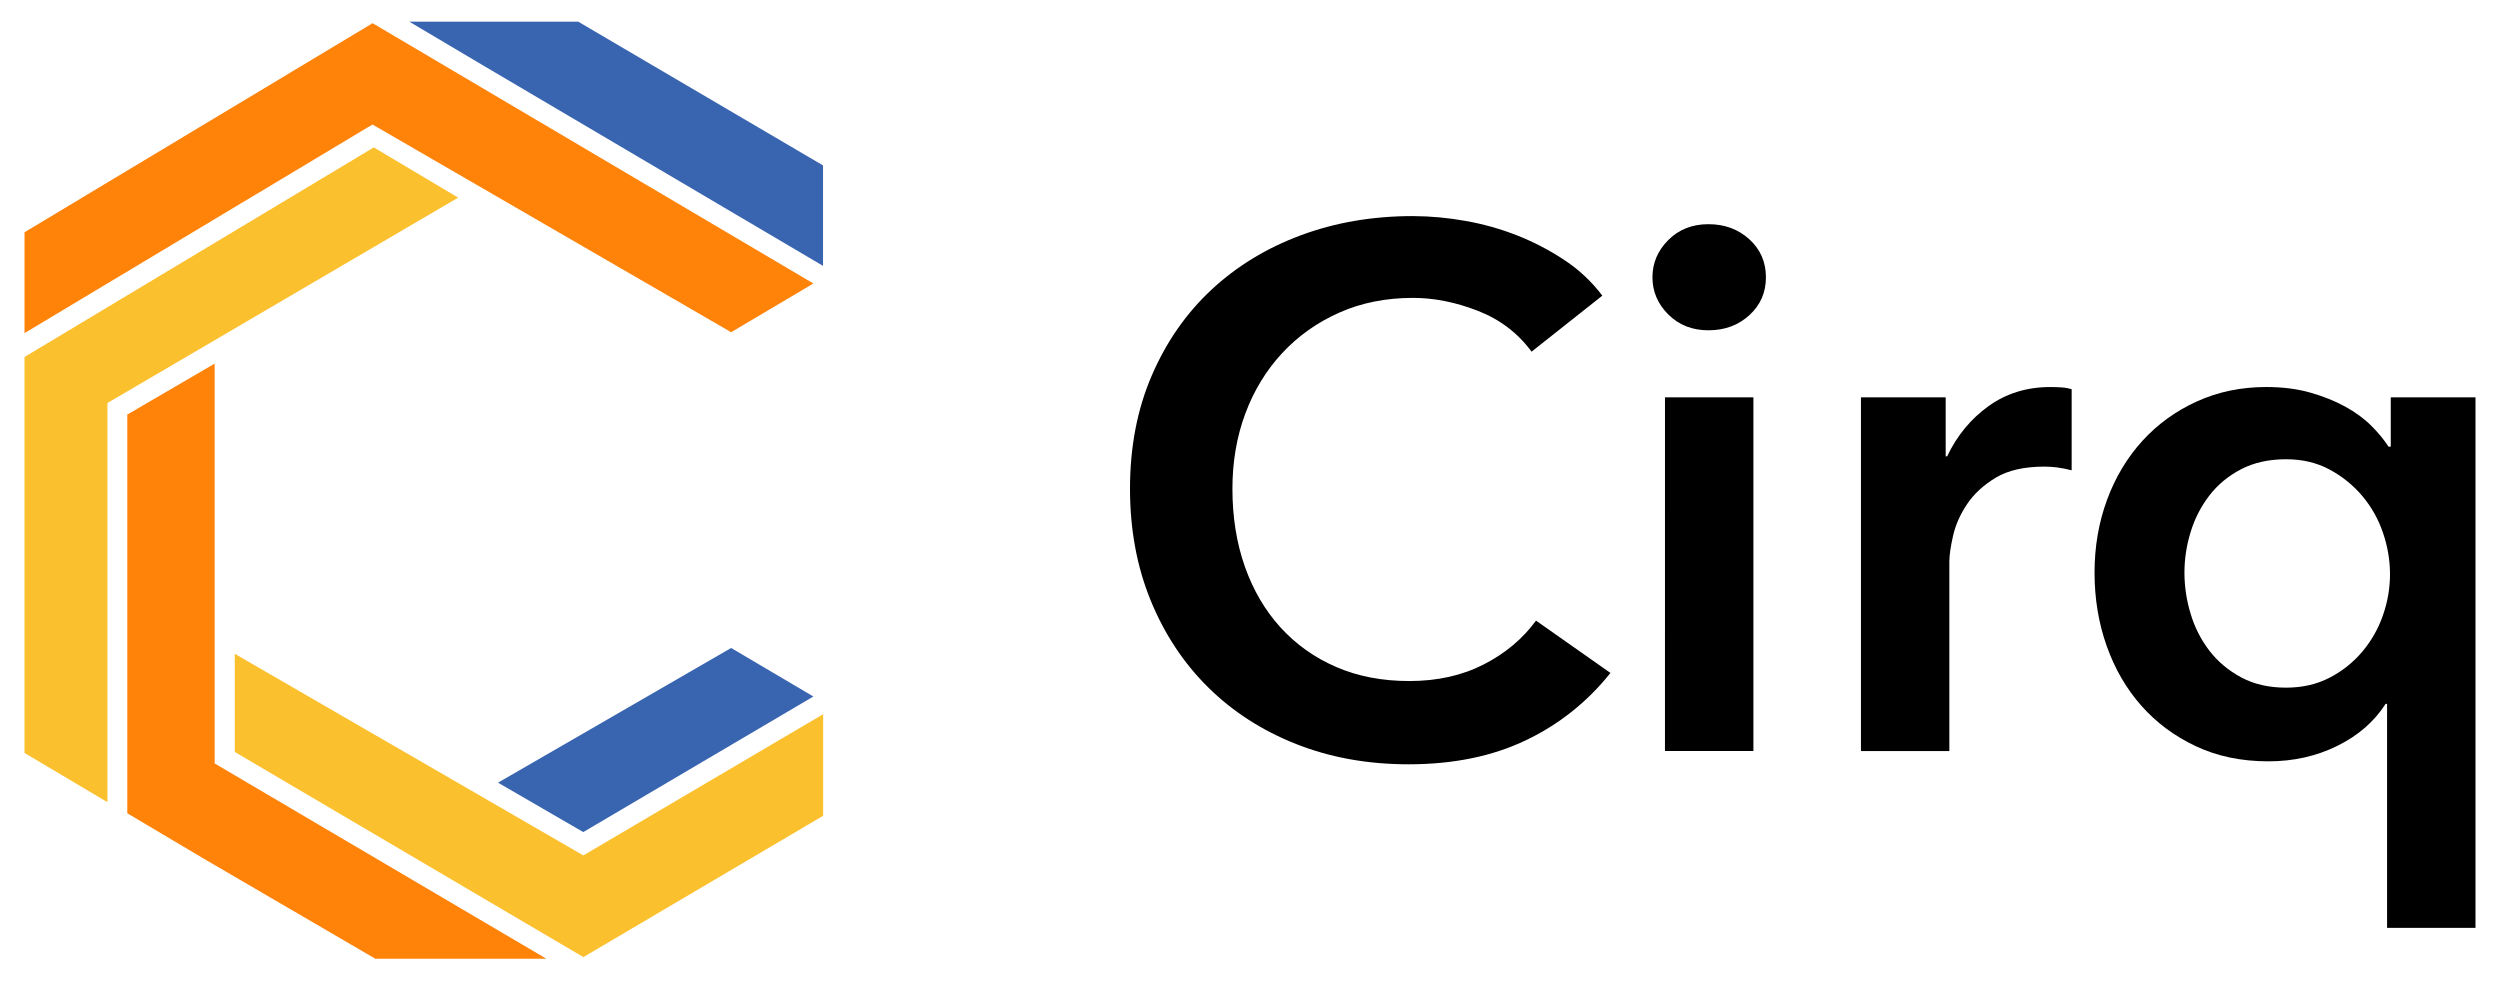
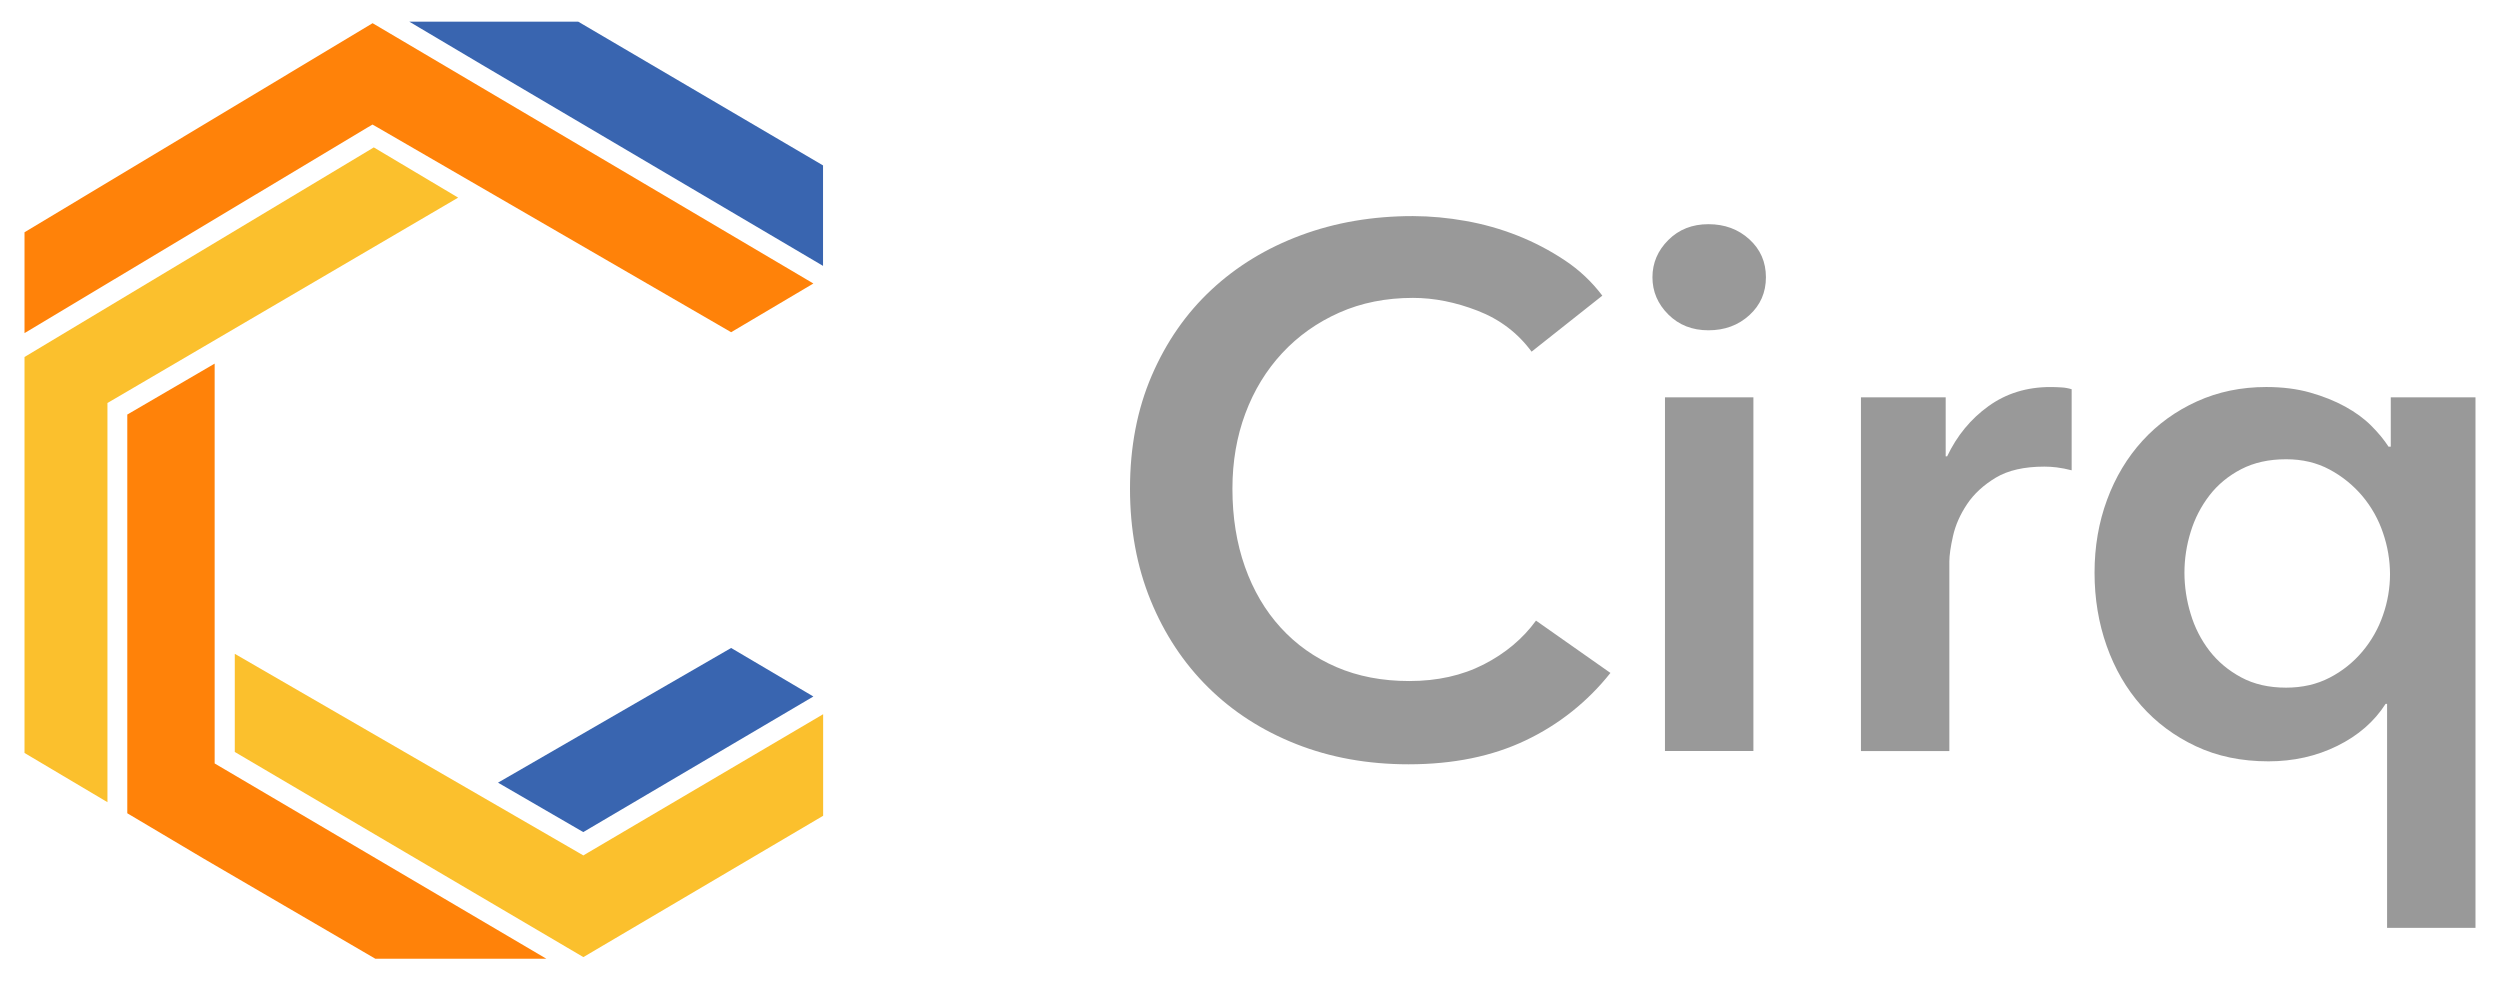
<svg xmlns="http://www.w3.org/2000/svg" id="Cirq_logo_lockup" data-name="Cirq_logo_lockup" viewBox="0 0 5100 2000">
  <defs>
    <style>
-       svg { background-color: none; }
-       :root { color-scheme: light dark; }
-       .letter { fill: currentColor; }
+       .letter { fill:#999999; }
      .yellow { fill:#fbc02d; }
      .orange { fill:#ff8209; }
      .blue   { fill:#3965b0; }
    </style>
  </defs>
  <g class="text">
    <path class="letter" d="M3124.43,717.4Q3082.34,660.3,3014.7,634t-132.27-26.31q-82.69,0-150.32,30.06T2615.6,720.4q-48.84,52.64-75.15,123.27T2514.15,997q0,87.19,25.55,159.34t72.91,124q47.34,51.86,113.48,80.42t148.81,28.56q85.7,0,151.83-33.83t106.72-89.43l151.83,106.72a486.26,486.26,0,0,1-172.88,137.55q-102.22,48.83-239,48.85-124.77,0-229.23-41.34t-179.63-115.75q-75.18-74.38-117.24-177.36T2305.2,997q0-127.75,44.34-230.74T2471.3,591.13q77.4-72.14,182.64-111.24t228.49-39.07a617.56,617.56,0,0,1,106.72,9.77,544.23,544.23,0,0,1,106.72,30.06A518,518,0,0,1,3192.08,531a310.08,310.08,0,0,1,76.66,72.15Z" />
    <path class="letter" d="M3371,565.58q0-43.58,32.33-75.92t81.92-32.31q49.61,0,83.43,30.82t33.81,77.41q0,46.6-33.81,77.41T3485.2,673.8q-49.6,0-81.92-32.31T3371,565.58Zm25.57,245h180.37v721.52H3396.52Z" />
    <path class="letter" d="M3796.34,810.6H3969.2V930.86h3q30-63.15,84.18-102.22t126.26-39.09q10.52,0,22.55.76a84.25,84.25,0,0,1,21,3.75V959.41a254.85,254.85,0,0,0-30.81-6,215.27,215.27,0,0,0-24.81-1.51q-61.65,0-99.2,22.56t-58.62,54.11q-21.08,31.57-28.56,64.64t-7.52,52.6v386.32H3796.34Z" />
    <path class="letter" d="M5050,1892.88H4869.63v-457h-3q-34.6,54.12-98.46,85.68t-140.55,31.57q-82.68,0-148.06-30.82t-111.24-82.68q-45.86-51.86-70.64-121.76t-24.81-149.55q0-79.66,25.56-148.82t72.15-120.25q46.58-51.1,111.24-80.42t141.29-29.32q49.6,0,89.44,11.28t71.4,28.56q31.57,17.29,53.36,39.08t35.33,42.84h4.51V810.6H5050Zm-593.75-724.52a288.41,288.41,0,0,0,12.77,84.18,230.79,230.79,0,0,0,38.34,75.15q25.55,33.07,64.63,54.12t91.7,21q49.59,0,88.68-20.3a217.25,217.25,0,0,0,66.9-53.36,232.73,232.73,0,0,0,42.09-74.41,254.06,254.06,0,0,0,14.28-83.42,260.87,260.87,0,0,0-14.28-84.17,231.46,231.46,0,0,0-42.09-75.16,228,228,0,0,0-66.9-54.12q-39.1-21-88.68-21-52.63,0-91.7,20.29t-64.63,53.36a232.48,232.48,0,0,0-38.34,74.41A281.12,281.12,0,0,0,4456.25,1168.36Z" />
  </g>
  <polygon class="yellow" points="1679.2 1456.99 1679.2 1664.19 1190.07 1952.49 478.96 1534 478.96 1333.79 1179.8 1739.14 1190.07 1745.09 1200.34 1738.93 1679.2 1456.99" />
  <polygon class="orange" points="1114.5 1955.78 765.62 1955.78 416.33 1752.08 259.66 1659.05 259.66 845.68 437.89 741.78 437.89 1557.41 447.95 1563.36 1114.5 1955.78" />
  <polygon class="blue" points="1678.99 337.46 1678.99 542.39 982.88 131.91 835.03 44.23 1179.6 44.23 1678.99 337.46" />
  <polygon class="blue" points="1659.28 1420.85 1189.87 1697.45 1015.94 1596.63 1491.52 1321.88 1659.28 1420.85" />
  <polygon class="yellow" points="934.62 403.17 229.47 816.12 219.2 822.07 219.2 1636.46 50 1536.05 50 728.23 762.54 300.7 934.62 403.17" />
  <polygon class="orange" points="1659.28 578.33 1491.52 677.71 770.35 260.04 759.87 254.09 749.4 260.25 50 679.56 50 473.81 760.08 47.31 1659.28 578.33" />
</svg>
